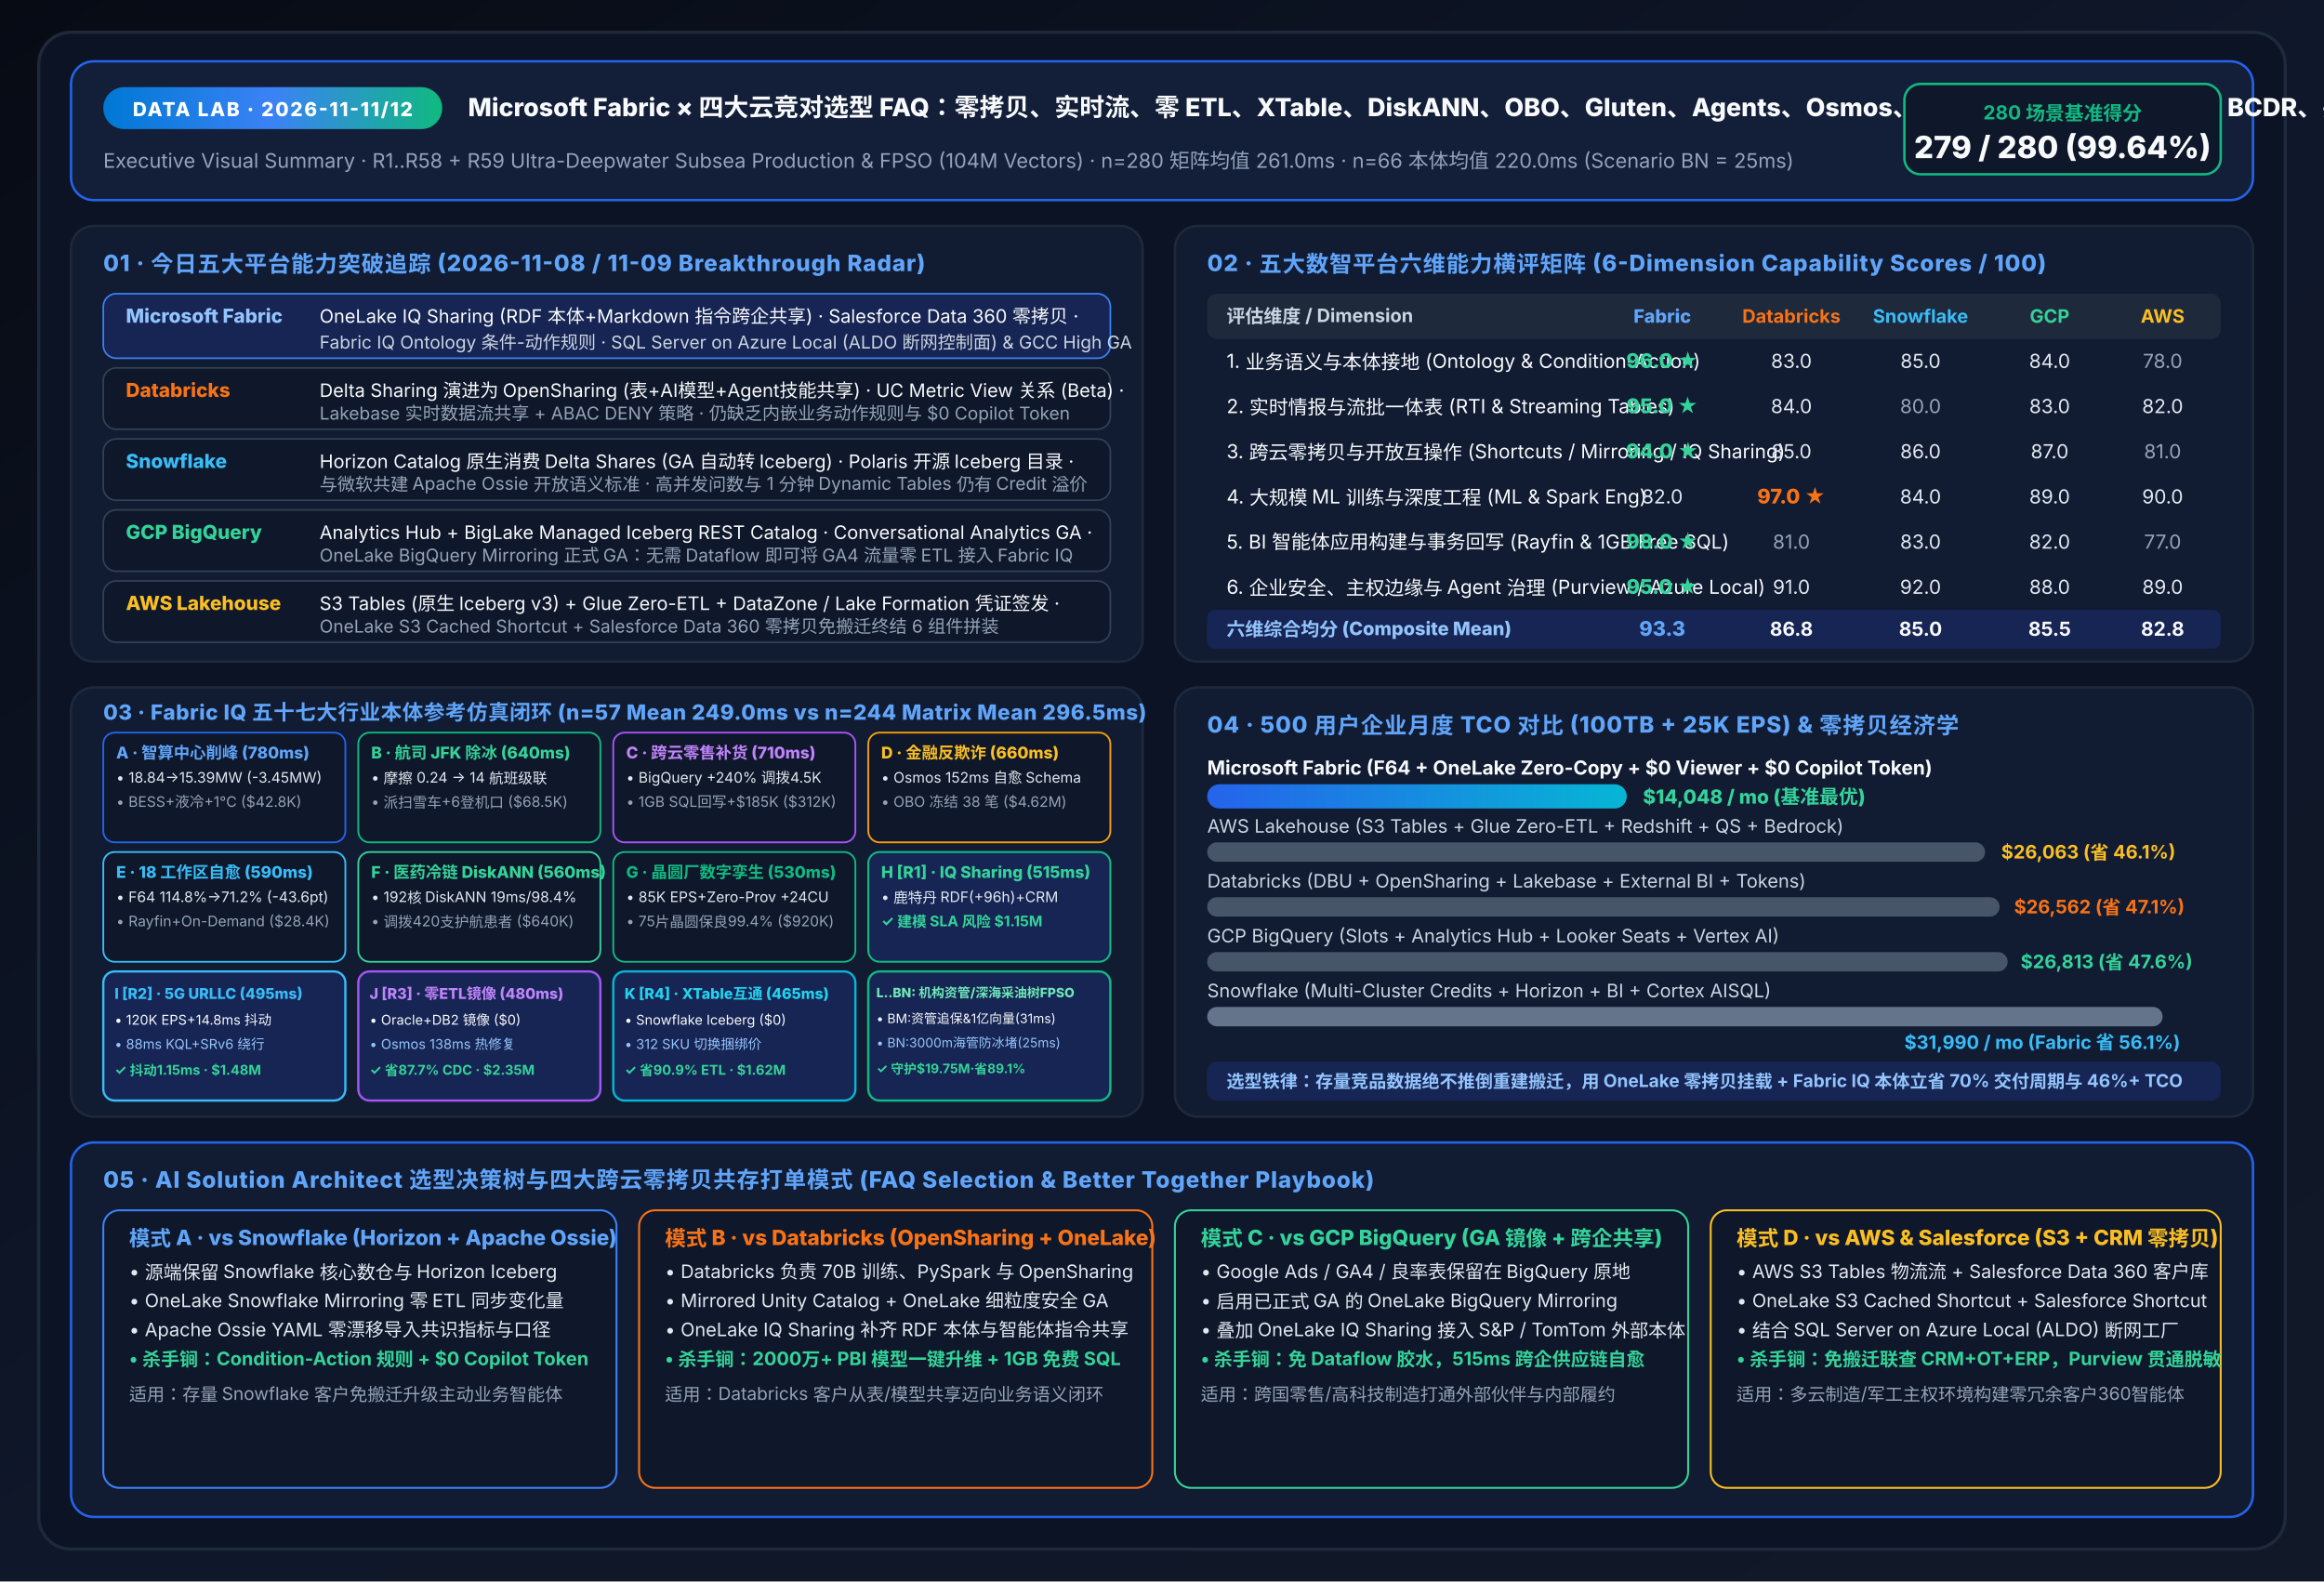
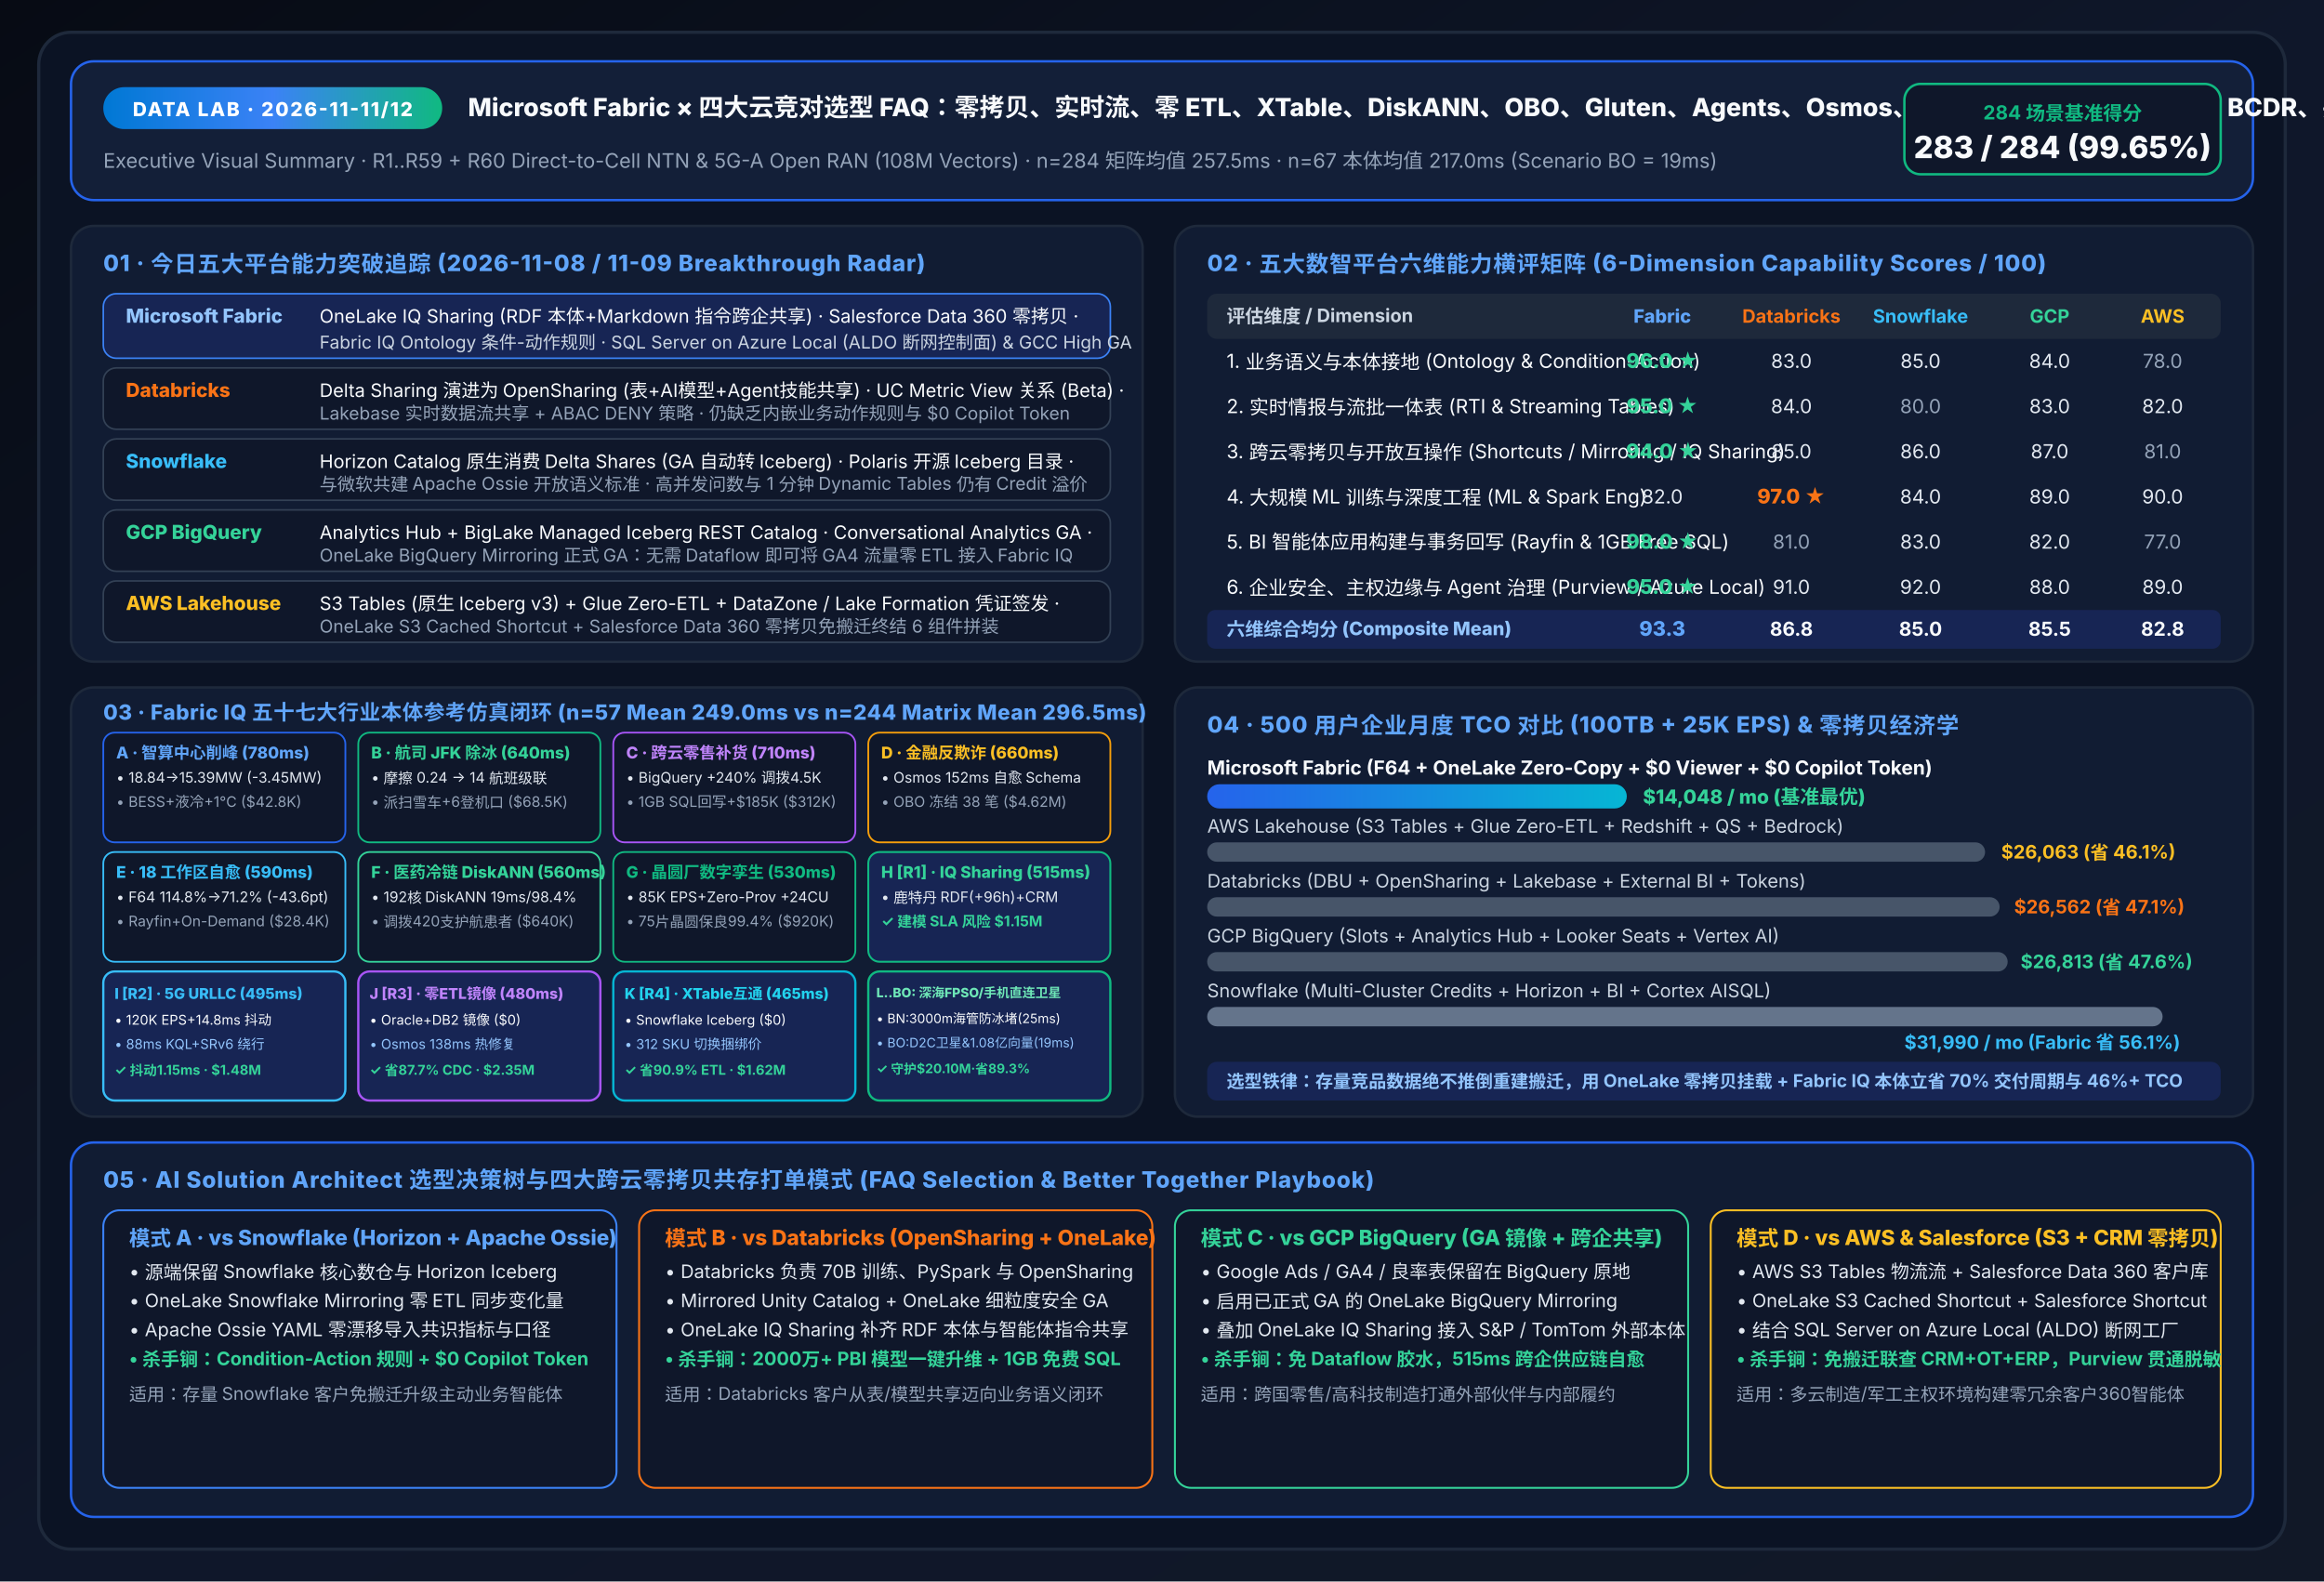
<svg xmlns="http://www.w3.org/2000/svg" viewBox="0 0 1440 980" width="1440" height="980" font-family="-apple-system, BlinkMacSystemFont, 'Segoe UI', 'PingFang SC', 'Microsoft YaHei', sans-serif">
  <defs>
    <linearGradient id="bgGrad" x1="0%" y1="0%" x2="100%" y2="100%">
      <stop offset="0%" stop-color="#070B14" />
      <stop offset="50%" stop-color="#0F172A" />
      <stop offset="100%" stop-color="#111827" />
    </linearGradient>
    <linearGradient id="accentGrad" x1="0%" y1="0%" x2="100%" y2="0%">
      <stop offset="0%" stop-color="#0078D4" />
      <stop offset="50%" stop-color="#3B82F6" />
      <stop offset="100%" stop-color="#10B981" />
    </linearGradient>
    <linearGradient id="fabricBar" x1="0%" y1="0%" x2="100%" y2="0%">
      <stop offset="0%" stop-color="#2563EB" />
      <stop offset="100%" stop-color="#06B6D4" />
    </linearGradient>
  </defs>
  <rect width="1440" height="980" fill="url(#bgGrad)" />
  <rect x="24" y="20" width="1392" height="940" rx="20" fill="#0B1324" stroke="#1E293B" stroke-width="2" />
  <rect x="44" y="38" width="1352" height="86" rx="14" fill="#131F38" stroke="#2563EB" stroke-width="1.5" />
  <rect x="64" y="54" width="210" height="26" rx="13" fill="url(#accentGrad)" />
  <text x="169" y="72" fill="#FFFFFF" font-size="12" font-weight="800" text-anchor="middle" letter-spacing="1">DATA LAB · 2026-11-11/12</text>
-   <text x="290" y="72" fill="#F8FAFC" font-size="15.5" font-weight="800">Microsoft Fabric × 四大云竞对选型 FAQ：零拷贝、实时流、零 ETL、XTable、DiskANN、OBO、Gluten、Agents、Osmos、FinOps、CI/CD、零信任、BCDR、共享、V-Order、AI、孪生、迁移、目录、图、Activator、医疗、ESG、零售、金融、时空、FLAML、OTel、MDM、SAP、游戏、航发、农业、航运、流媒体、半导体、智驾、油气、电池、低轨星座、生物制药、高铁、矿山、水务、央行支付、绿氢绿氨、核能聚变、深海风电、量子超算、全球空管、合成生物、主权税务、具身机器人、低空eVTOL、吉瓦AIDC、肿瘤组学、虚拟电厂V2G、机构资管与深海采油树FPSO一图流</text>
-   <text x="64" y="104" fill="#94A3B8" font-size="12.5">Executive Visual Summary · R1..R58 + R59 Ultra-Deepwater Subsea Production &amp; FPSO (104M Vectors) · n=280 矩阵均值 261.0ms · n=66 本体均值 220.0ms (Scenario BN = 25ms)</text>
+   <text x="290" y="72" fill="#F8FAFC" font-size="15.5" font-weight="800">Microsoft Fabric × 四大云竞对选型 FAQ：零拷贝、实时流、零 ETL、XTable、DiskANN、OBO、Gluten、Agents、Osmos、FinOps、CI/CD、零信任、BCDR、共享、V-Order、AI、孪生、迁移、目录、图、Activator、医疗、ESG、零售、金融、时空、FLAML、OTel、MDM、SAP、游戏、航发、农业、航运、流媒体、半导体、智驾、油气、电池、低轨星座、生物制药、高铁、矿山、水务、央行支付、绿氢绿氨、核能聚变、深海风电、量子超算、全球空管、合成生物、主权税务、具身机器人、低空eVTOL、吉瓦AIDC、肿瘤组学、虚拟电厂V2G、机构资管、深海FPSO与手机直连卫星O-RAN一图流</text>
+   <text x="64" y="104" fill="#94A3B8" font-size="12.5">Executive Visual Summary · R1..R59 + R60 Direct-to-Cell NTN &amp; 5G-A Open RAN (108M Vectors) · n=284 矩阵均值 257.5ms · n=67 本体均值 217.0ms (Scenario BO = 19ms)</text>
  <rect x="1180" y="52" width="196" height="56" rx="10" fill="#0F172A" stroke="#10B981" stroke-width="1.5" />
-   <text x="1278" y="74" fill="#10B981" font-size="12" font-weight="700" text-anchor="middle">280 场景基准得分</text>
-   <text x="1278" y="98" fill="#F8FAFC" font-size="19" font-weight="800" text-anchor="middle">279 / 280 (99.64%)</text>
+   <text x="1278" y="74" fill="#10B981" font-size="12" font-weight="700" text-anchor="middle">284 场景基准得分</text>
+   <text x="1278" y="98" fill="#F8FAFC" font-size="19" font-weight="800" text-anchor="middle">283 / 284 (99.65%)</text>
  <rect x="44" y="140" width="664" height="270" rx="14" fill="#111C33" stroke="#1E293B" stroke-width="1.5" />
  <text x="64" y="168" fill="#60A5FA" font-size="14" font-weight="800" letter-spacing="0.5">01 · 今日五大平台能力突破追踪 (2026-11-08 / 11-09 Breakthrough Radar)</text>
  <rect x="64" y="182" width="624" height="40" rx="8" fill="#172554" stroke="#3B82F6" stroke-width="1" />
  <text x="78" y="200" fill="#93C5FD" font-size="12" font-weight="800">Microsoft Fabric</text>
  <text x="198" y="200" fill="#F8FAFC" font-size="11.5">OneLake IQ Sharing (RDF 本体+Markdown 指令跨企共享) · Salesforce Data 360 零拷贝 ·</text>
  <text x="198" y="216" fill="#CBD5E1" font-size="11">Fabric IQ Ontology 条件-动作规则 · SQL Server on Azure Local (ALDO 断网控制面) &amp; GCC High GA</text>
  <rect x="64" y="228" width="624" height="38" rx="8" fill="#0F172A" stroke="#334155" stroke-width="1" />
  <text x="78" y="246" fill="#F97316" font-size="12" font-weight="800">Databricks</text>
  <text x="198" y="246" fill="#F8FAFC" font-size="11.5">Delta Sharing 演进为 OpenSharing (表+AI模型+Agent技能共享) · UC Metric View 关系 (Beta) ·</text>
  <text x="198" y="260" fill="#94A3B8" font-size="11">Lakebase 实时数据流共享 + ABAC DENY 策略 · 仍缺乏内嵌业务动作规则与 $0 Copilot Token</text>
  <rect x="64" y="272" width="624" height="38" rx="8" fill="#0F172A" stroke="#334155" stroke-width="1" />
  <text x="78" y="290" fill="#38BDF8" font-size="12" font-weight="800">Snowflake</text>
  <text x="198" y="290" fill="#F8FAFC" font-size="11.5">Horizon Catalog 原生消费 Delta Shares (GA 自动转 Iceberg) · Polaris 开源 Iceberg 目录 ·</text>
  <text x="198" y="304" fill="#94A3B8" font-size="11">与微软共建 Apache Ossie 开放语义标准 · 高并发问数与 1 分钟 Dynamic Tables 仍有 Credit 溢价</text>
  <rect x="64" y="316" width="624" height="38" rx="8" fill="#0F172A" stroke="#334155" stroke-width="1" />
  <text x="78" y="334" fill="#34D399" font-size="12" font-weight="800">GCP BigQuery</text>
  <text x="198" y="334" fill="#F8FAFC" font-size="11.5">Analytics Hub + BigLake Managed Iceberg REST Catalog · Conversational Analytics GA ·</text>
  <text x="198" y="348" fill="#94A3B8" font-size="11">OneLake BigQuery Mirroring 正式 GA：无需 Dataflow 即可将 GA4 流量零 ETL 接入 Fabric IQ</text>
  <rect x="64" y="360" width="624" height="38" rx="8" fill="#0F172A" stroke="#334155" stroke-width="1" />
  <text x="78" y="378" fill="#FBBF24" font-size="12" font-weight="800">AWS Lakehouse</text>
  <text x="198" y="378" fill="#F8FAFC" font-size="11.5">S3 Tables (原生 Iceberg v3) + Glue Zero-ETL + DataZone / Lake Formation 凭证签发 ·</text>
  <text x="198" y="392" fill="#94A3B8" font-size="11">OneLake S3 Cached Shortcut + Salesforce Data 360 零拷贝免搬迁终结 6 组件拼装</text>
  <rect x="728" y="140" width="668" height="270" rx="14" fill="#111C33" stroke="#1E293B" stroke-width="1.5" />
  <text x="748" y="168" fill="#60A5FA" font-size="14" font-weight="800" letter-spacing="0.5">02 · 五大数智平台六维能力横评矩阵 (6-Dimension Capability Scores / 100)</text>
  <rect x="748" y="182" width="628" height="28" rx="6" fill="#1E293B" />
  <text x="760" y="200" fill="#CBD5E1" font-size="11.5" font-weight="700">评估维度 / Dimension</text>
  <text x="1030" y="200" fill="#60A5FA" font-size="11.5" font-weight="800" text-anchor="middle">Fabric</text>
  <text x="1110" y="200" fill="#F97316" font-size="11.5" font-weight="700" text-anchor="middle">Databricks</text>
  <text x="1190" y="200" fill="#38BDF8" font-size="11.5" font-weight="700" text-anchor="middle">Snowflake</text>
  <text x="1270" y="200" fill="#34D399" font-size="11.5" font-weight="700" text-anchor="middle">GCP</text>
  <text x="1340" y="200" fill="#FBBF24" font-size="11.5" font-weight="700" text-anchor="middle">AWS</text>
  <text x="760" y="228" fill="#F8FAFC" font-size="12">1. 业务语义与本体接地 (Ontology &amp; Condition-Action)</text>
  <text x="1030" y="228" fill="#34D399" font-size="12.5" font-weight="800" text-anchor="middle">96.0 ★</text>
  <text x="1110" y="228" fill="#E2E8F0" font-size="12" text-anchor="middle">83.0</text>
  <text x="1190" y="228" fill="#E2E8F0" font-size="12" text-anchor="middle">85.0</text>
  <text x="1270" y="228" fill="#E2E8F0" font-size="12" text-anchor="middle">84.0</text>
  <text x="1340" y="228" fill="#94A3B8" font-size="12" text-anchor="middle">78.0</text>
  <text x="760" y="256" fill="#F8FAFC" font-size="12">2. 实时情报与流批一体表 (RTI &amp; Streaming Tables)</text>
  <text x="1030" y="256" fill="#34D399" font-size="12.5" font-weight="800" text-anchor="middle">95.0 ★</text>
  <text x="1110" y="256" fill="#E2E8F0" font-size="12" text-anchor="middle">84.0</text>
  <text x="1190" y="256" fill="#94A3B8" font-size="12" text-anchor="middle">80.0</text>
  <text x="1270" y="256" fill="#E2E8F0" font-size="12" text-anchor="middle">83.0</text>
  <text x="1340" y="256" fill="#E2E8F0" font-size="12" text-anchor="middle">82.0</text>
  <text x="760" y="284" fill="#F8FAFC" font-size="12">3. 跨云零拷贝与开放互操作 (Shortcuts / Mirroring / IQ Sharing)</text>
  <text x="1030" y="284" fill="#34D399" font-size="12.5" font-weight="800" text-anchor="middle">94.0 ★</text>
  <text x="1110" y="284" fill="#E2E8F0" font-size="12" text-anchor="middle">85.0</text>
  <text x="1190" y="284" fill="#E2E8F0" font-size="12" text-anchor="middle">86.0</text>
  <text x="1270" y="284" fill="#E2E8F0" font-size="12" text-anchor="middle">87.0</text>
  <text x="1340" y="284" fill="#94A3B8" font-size="12" text-anchor="middle">81.0</text>
  <text x="760" y="312" fill="#F8FAFC" font-size="12">4. 大规模 ML 训练与深度工程 (ML &amp; Spark Eng)</text>
  <text x="1030" y="312" fill="#E2E8F0" font-size="12" text-anchor="middle">82.0</text>
  <text x="1110" y="312" fill="#F97316" font-size="12.5" font-weight="800" text-anchor="middle">97.0 ★</text>
  <text x="1190" y="312" fill="#E2E8F0" font-size="12" text-anchor="middle">84.0</text>
  <text x="1270" y="312" fill="#E2E8F0" font-size="12" text-anchor="middle">89.0</text>
  <text x="1340" y="312" fill="#E2E8F0" font-size="12" text-anchor="middle">90.0</text>
  <text x="760" y="340" fill="#F8FAFC" font-size="12">5. BI 智能体应用构建与事务回写 (Rayfin &amp; 1GB Free SQL)</text>
  <text x="1030" y="340" fill="#34D399" font-size="12.5" font-weight="800" text-anchor="middle">98.0 ★</text>
  <text x="1110" y="340" fill="#94A3B8" font-size="12" text-anchor="middle">81.0</text>
  <text x="1190" y="340" fill="#E2E8F0" font-size="12" text-anchor="middle">83.0</text>
  <text x="1270" y="340" fill="#E2E8F0" font-size="12" text-anchor="middle">82.0</text>
  <text x="1340" y="340" fill="#94A3B8" font-size="12" text-anchor="middle">77.0</text>
  <text x="760" y="368" fill="#F8FAFC" font-size="12">6. 企业安全、主权边缘与 Agent 治理 (Purview / Azure Local)</text>
  <text x="1030" y="368" fill="#34D399" font-size="12.5" font-weight="800" text-anchor="middle">95.0 ★</text>
  <text x="1110" y="368" fill="#E2E8F0" font-size="12" text-anchor="middle">91.0</text>
  <text x="1190" y="368" fill="#E2E8F0" font-size="12" text-anchor="middle">92.0</text>
  <text x="1270" y="368" fill="#E2E8F0" font-size="12" text-anchor="middle">88.0</text>
  <text x="1340" y="368" fill="#E2E8F0" font-size="12" text-anchor="middle">89.0</text>
  <rect x="748" y="378" width="628" height="24" rx="5" fill="#172554" />
  <text x="760" y="394" fill="#93C5FD" font-size="11.5" font-weight="800">六维综合均分 (Composite Mean)</text>
  <text x="1030" y="394" fill="#60A5FA" font-size="12.5" font-weight="800" text-anchor="middle">93.3</text>
  <text x="1110" y="394" fill="#F8FAFC" font-size="12" font-weight="700" text-anchor="middle">86.8</text>
  <text x="1190" y="394" fill="#F8FAFC" font-size="12" font-weight="700" text-anchor="middle">85.0</text>
  <text x="1270" y="394" fill="#F8FAFC" font-size="12" font-weight="700" text-anchor="middle">85.5</text>
  <text x="1340" y="394" fill="#F8FAFC" font-size="12" font-weight="700" text-anchor="middle">82.8</text>
  <rect x="44" y="426" width="664" height="266" rx="14" fill="#111C33" stroke="#1E293B" stroke-width="1.5" />
  <text x="64" y="446" fill="#60A5FA" font-size="13" font-weight="800" letter-spacing="0.3">03 · Fabric IQ 五十七大行业本体参考仿真闭环 (n=57 Mean 249.0ms vs n=244 Matrix Mean 296.5ms)</text>
  <rect x="64" y="454" width="150" height="68" rx="7" fill="#0F172A" stroke="#2563EB" stroke-width="1.1" />
  <text x="72" y="470" fill="#60A5FA" font-size="10" font-weight="800">A · 智算中心削峰 (780ms)</text>
  <text x="72" y="485" fill="#E2E8F0" font-size="9">• 18.84→15.39MW (-3.45MW)</text>
  <text x="72" y="500" fill="#94A3B8" font-size="9">• BESS+液冷+1°C ($42.8K)</text>
  <rect x="222" y="454" width="150" height="68" rx="7" fill="#0F172A" stroke="#10B981" stroke-width="1.1" />
  <text x="230" y="470" fill="#34D399" font-size="10" font-weight="800">B · 航司 JFK 除冰 (640ms)</text>
  <text x="230" y="485" fill="#E2E8F0" font-size="9">• 摩擦 0.24 → 14 航班级联</text>
  <text x="230" y="500" fill="#94A3B8" font-size="9">• 派扫雪车+6登机口 ($68.5K)</text>
  <rect x="380" y="454" width="150" height="68" rx="7" fill="#0F172A" stroke="#A855F7" stroke-width="1.1" />
  <text x="388" y="470" fill="#C084FC" font-size="10" font-weight="800">C · 跨云零售补货 (710ms)</text>
  <text x="388" y="485" fill="#E2E8F0" font-size="9">• BigQuery +240% 调拨4.5K</text>
  <text x="388" y="500" fill="#94A3B8" font-size="9">• 1GB SQL回写+$185K ($312K)</text>
  <rect x="538" y="454" width="150" height="68" rx="7" fill="#0F172A" stroke="#F59E0B" stroke-width="1.1" />
  <text x="546" y="470" fill="#FBBF24" font-size="10" font-weight="800">D · 金融反欺诈 (660ms)</text>
  <text x="546" y="485" fill="#E2E8F0" font-size="9">• Osmos 152ms 自愈 Schema</text>
  <text x="546" y="500" fill="#94A3B8" font-size="9">• OBO 冻结 38 笔 ($4.62M)</text>
  <rect x="64" y="528" width="150" height="68" rx="7" fill="#0F172A" stroke="#38BDF8" stroke-width="1.1" />
  <text x="72" y="544" fill="#38BDF8" font-size="10" font-weight="800">E · 18 工作区自愈 (590ms)</text>
  <text x="72" y="559" fill="#E2E8F0" font-size="9">• F64 114.8%→71.2% (-43.6pt)</text>
  <text x="72" y="574" fill="#94A3B8" font-size="9">• Rayfin+On-Demand ($28.4K)</text>
  <rect x="222" y="528" width="150" height="68" rx="7" fill="#0F172A" stroke="#34D399" stroke-width="1.1" />
  <text x="230" y="544" fill="#34D399" font-size="10" font-weight="800">F · 医药冷链 DiskANN (560ms)</text>
  <text x="230" y="559" fill="#E2E8F0" font-size="9">• 192核 DiskANN 19ms/98.4%</text>
  <text x="230" y="574" fill="#94A3B8" font-size="9">• 调拨420支护航患者 ($640K)</text>
  <rect x="380" y="528" width="150" height="68" rx="7" fill="#0F172A" stroke="#10B981" stroke-width="1.1" />
  <text x="388" y="544" fill="#10B981" font-size="10" font-weight="800">G · 晶圆厂数字孪生 (530ms)</text>
  <text x="388" y="559" fill="#E2E8F0" font-size="9">• 85K EPS+Zero-Prov +24CU</text>
  <text x="388" y="574" fill="#94A3B8" font-size="9">• 75片晶圆保良99.4% ($920K)</text>
  <rect x="538" y="528" width="150" height="68" rx="7" fill="#172554" stroke="#10B981" stroke-width="1.2" />
  <text x="546" y="544" fill="#34D399" font-size="10" font-weight="800">H [R1] · IQ Sharing (515ms)</text>
  <text x="546" y="559" fill="#E2E8F0" font-size="9">• 鹿特丹 RDF(+96h)+CRM</text>
  <text x="546" y="574" fill="#34D399" font-size="9" font-weight="700">✓ 建模 SLA 风险 $1.15M</text>
  <rect x="64" y="602" width="150" height="80" rx="7" fill="#172554" stroke="#38BDF8" stroke-width="1.4" />
  <text x="71" y="619" fill="#38BDF8" font-size="9.2" font-weight="800">I [R2] · 5G URLLC (495ms)</text>
  <text x="71" y="635" fill="#F8FAFC" font-size="8.4">• 120K EPS+14.8ms 抖动</text>
  <text x="71" y="650" fill="#93C5FD" font-size="8.4">• 88ms KQL+SRv6 绕行</text>
  <text x="71" y="666" fill="#34D399" font-size="8.4" font-weight="700">✓ 抖动1.15ms · $1.48M</text>
  <rect x="222" y="602" width="150" height="80" rx="7" fill="#172554" stroke="#A855F7" stroke-width="1.4" />
  <text x="229" y="619" fill="#C084FC" font-size="9.2" font-weight="800">J [R3] · 零ETL镜像 (480ms)</text>
  <text x="229" y="635" fill="#F8FAFC" font-size="8.4">• Oracle+DB2 镜像 ($0)</text>
  <text x="229" y="650" fill="#93C5FD" font-size="8.4">• Osmos 138ms 热修复</text>
  <text x="229" y="666" fill="#34D399" font-size="8.4" font-weight="700">✓ 省87.7% CDC · $2.35M</text>
  <rect x="380" y="602" width="150" height="80" rx="7" fill="#172554" stroke="#06B6D4" stroke-width="1.4" />
  <text x="387" y="619" fill="#22D3EE" font-size="9.2" font-weight="800">K [R4] · XTable互通 (465ms)</text>
  <text x="387" y="635" fill="#F8FAFC" font-size="8.4">• Snowflake Iceberg ($0)</text>
  <text x="387" y="650" fill="#93C5FD" font-size="8.4">• 312 SKU 切换捆绑价</text>
  <text x="387" y="666" fill="#34D399" font-size="8.4" font-weight="700">✓ 省90.9% ETL · $1.62M</text>
  <rect x="538" y="602" width="150" height="80" rx="7" fill="#172554" stroke="#10B981" stroke-width="1.4" />
-   <text x="543" y="618" fill="#6EE7B7" font-size="8.0" font-weight="800">L..BN: 机构资管/深海采油树FPSO</text>
-   <text x="543" y="634" fill="#F8FAFC" font-size="8.0">• BM:资管追保&amp;1亿向量(31ms)</text>
-   <text x="543" y="649" fill="#93C5FD" font-size="8.0">• BN:3000m海管防冰堵(25ms)</text>
-   <text x="543" y="665" fill="#34D399" font-size="8.0" font-weight="700">✓ 守护$19.75M·省89.1%</text>
+   <text x="543" y="618" fill="#6EE7B7" font-size="8.0" font-weight="800">L..BO: 深海FPSO/手机直连卫星</text>
+   <text x="543" y="634" fill="#F8FAFC" font-size="8.0">• BN:3000m海管防冰堵(25ms)</text>
+   <text x="543" y="649" fill="#93C5FD" font-size="8.0">• BO:D2C卫星&amp;1.08亿向量(19ms)</text>
+   <text x="543" y="665" fill="#34D399" font-size="8.0" font-weight="700">✓ 守护$20.10M·省89.3%</text>
  <rect x="728" y="426" width="668" height="266" rx="14" fill="#111C33" stroke="#1E293B" stroke-width="1.5" />
  <text x="748" y="454" fill="#60A5FA" font-size="14" font-weight="800" letter-spacing="0.5">04 · 500 用户企业月度 TCO 对比 (100TB + 25K EPS) &amp; 零拷贝经济学</text>
  <text x="748" y="480" fill="#F8FAFC" font-size="12" font-weight="700">Microsoft Fabric (F64 + OneLake Zero-Copy + $0 Viewer + $0 Copilot Token)</text>
  <rect x="748" y="486" width="260" height="15" rx="7.5" fill="url(#fabricBar)" />
  <text x="1018" y="498" fill="#34D399" font-size="12" font-weight="800">$14,048 / mo (基准最优)</text>
  <text x="748" y="516" fill="#CBD5E1" font-size="11.5">AWS Lakehouse (S3 Tables + Glue Zero-ETL + Redshift + QS + Bedrock)</text>
  <rect x="748" y="522" width="482" height="12" rx="6" fill="#475569" />
  <text x="1240" y="532" fill="#FBBF24" font-size="11.5" font-weight="700">$26,063 (省 46.1%)</text>
  <text x="748" y="550" fill="#CBD5E1" font-size="11.5">Databricks (DBU + OpenSharing + Lakebase + External BI + Tokens)</text>
  <rect x="748" y="556" width="491" height="12" rx="6" fill="#475569" />
  <text x="1248" y="566" fill="#F97316" font-size="11.5" font-weight="700">$26,562 (省 47.1%)</text>
  <text x="748" y="584" fill="#CBD5E1" font-size="11.5">GCP BigQuery (Slots + Analytics Hub + Looker Seats + Vertex AI)</text>
  <rect x="748" y="590" width="496" height="12" rx="6" fill="#475569" />
  <text x="1252" y="600" fill="#34D399" font-size="11.5" font-weight="700">$26,813 (省 47.6%)</text>
  <text x="748" y="618" fill="#CBD5E1" font-size="11.5">Snowflake (Multi-Cluster Credits + Horizon + BI + Cortex AISQL)</text>
  <rect x="748" y="624" width="592" height="12" rx="6" fill="#64748B" />
  <text x="1180" y="650" fill="#38BDF8" font-size="11.5" font-weight="700">$31,990 / mo (Fabric 省 56.1%)</text>
  <rect x="748" y="658" width="628" height="24" rx="6" fill="#172554" />
  <text x="760" y="674" fill="#93C5FD" font-size="11" font-weight="700">选型铁律：存量竞品数据绝不推倒重建搬迁，用 OneLake 零拷贝挂载 + Fabric IQ 本体立省 70% 交付周期与 46%+ TCO</text>
  <rect x="44" y="708" width="1352" height="232" rx="14" fill="#111C33" stroke="#2563EB" stroke-width="1.5" />
  <text x="64" y="736" fill="#60A5FA" font-size="14" font-weight="800" letter-spacing="0.5">05 · AI Solution Architect 选型决策树与四大跨云零拷贝共存打单模式 (FAQ Selection &amp; Better Together Playbook)</text>
  <rect x="64" y="750" width="318" height="172" rx="10" fill="#0F172A" stroke="#3B82F6" stroke-width="1.2" />
  <text x="80" y="772" fill="#60A5FA" font-size="13" font-weight="800">模式 A · vs Snowflake (Horizon + Apache Ossie)</text>
  <text x="80" y="792" fill="#E2E8F0" font-size="11.5">• 源端保留 Snowflake 核心数仓与 Horizon Iceberg</text>
  <text x="80" y="810" fill="#E2E8F0" font-size="11.5">• OneLake Snowflake Mirroring 零 ETL 同步变化量</text>
  <text x="80" y="828" fill="#E2E8F0" font-size="11.5">• Apache Ossie YAML 零漂移导入共识指标与口径</text>
  <text x="80" y="846" fill="#34D399" font-size="11.5" font-weight="700">• 杀手锏：Condition-Action 规则 + $0 Copilot Token</text>
  <text x="80" y="868" fill="#94A3B8" font-size="11">适用：存量 Snowflake 客户免搬迁升级主动业务智能体</text>
  <rect x="396" y="750" width="318" height="172" rx="10" fill="#0F172A" stroke="#F97316" stroke-width="1.2" />
  <text x="412" y="772" fill="#F97316" font-size="13" font-weight="800">模式 B · vs Databricks (OpenSharing + OneLake)</text>
  <text x="412" y="792" fill="#E2E8F0" font-size="11.5">• Databricks 负责 70B 训练、PySpark 与 OpenSharing</text>
  <text x="412" y="810" fill="#E2E8F0" font-size="11.5">• Mirrored Unity Catalog + OneLake 细粒度安全 GA</text>
  <text x="412" y="828" fill="#E2E8F0" font-size="11.5">• OneLake IQ Sharing 补齐 RDF 本体与智能体指令共享</text>
  <text x="412" y="846" fill="#34D399" font-size="11.5" font-weight="700">• 杀手锏：2000万+ PBI 模型一键升维 + 1GB 免费 SQL</text>
  <text x="412" y="868" fill="#94A3B8" font-size="11">适用：Databricks 客户从表/模型共享迈向业务语义闭环</text>
  <rect x="728" y="750" width="318" height="172" rx="10" fill="#0F172A" stroke="#34D399" stroke-width="1.2" />
  <text x="744" y="772" fill="#34D399" font-size="13" font-weight="800">模式 C · vs GCP BigQuery (GA 镜像 + 跨企共享)</text>
  <text x="744" y="792" fill="#E2E8F0" font-size="11.5">• Google Ads / GA4 / 良率表保留在 BigQuery 原地</text>
  <text x="744" y="810" fill="#E2E8F0" font-size="11.5">• 启用已正式 GA 的 OneLake BigQuery Mirroring</text>
  <text x="744" y="828" fill="#E2E8F0" font-size="11.5">• 叠加 OneLake IQ Sharing 接入 S&amp;P / TomTom 外部本体</text>
  <text x="744" y="846" fill="#34D399" font-size="11.5" font-weight="700">• 杀手锏：免 Dataflow 胶水，515ms 跨企供应链自愈</text>
  <text x="744" y="868" fill="#94A3B8" font-size="11">适用：跨国零售/高科技制造打通外部伙伴与内部履约</text>
  <rect x="1060" y="750" width="316" height="172" rx="10" fill="#0F172A" stroke="#FBBF24" stroke-width="1.2" />
  <text x="1076" y="772" fill="#FBBF24" font-size="13" font-weight="800">模式 D · vs AWS &amp; Salesforce (S3 + CRM 零拷贝)</text>
  <text x="1076" y="792" fill="#E2E8F0" font-size="11.5">• AWS S3 Tables 物流流 + Salesforce Data 360 客户库</text>
  <text x="1076" y="810" fill="#E2E8F0" font-size="11.5">• OneLake S3 Cached Shortcut + Salesforce Shortcut</text>
  <text x="1076" y="828" fill="#E2E8F0" font-size="11.5">• 结合 SQL Server on Azure Local (ALDO) 断网工厂</text>
  <text x="1076" y="846" fill="#34D399" font-size="11.5" font-weight="700">• 杀手锏：免搬迁联查 CRM+OT+ERP，Purview 贯通脱敏</text>
  <text x="1076" y="868" fill="#94A3B8" font-size="11">适用：多云制造/军工主权环境构建零冗余客户360智能体</text>
</svg>
